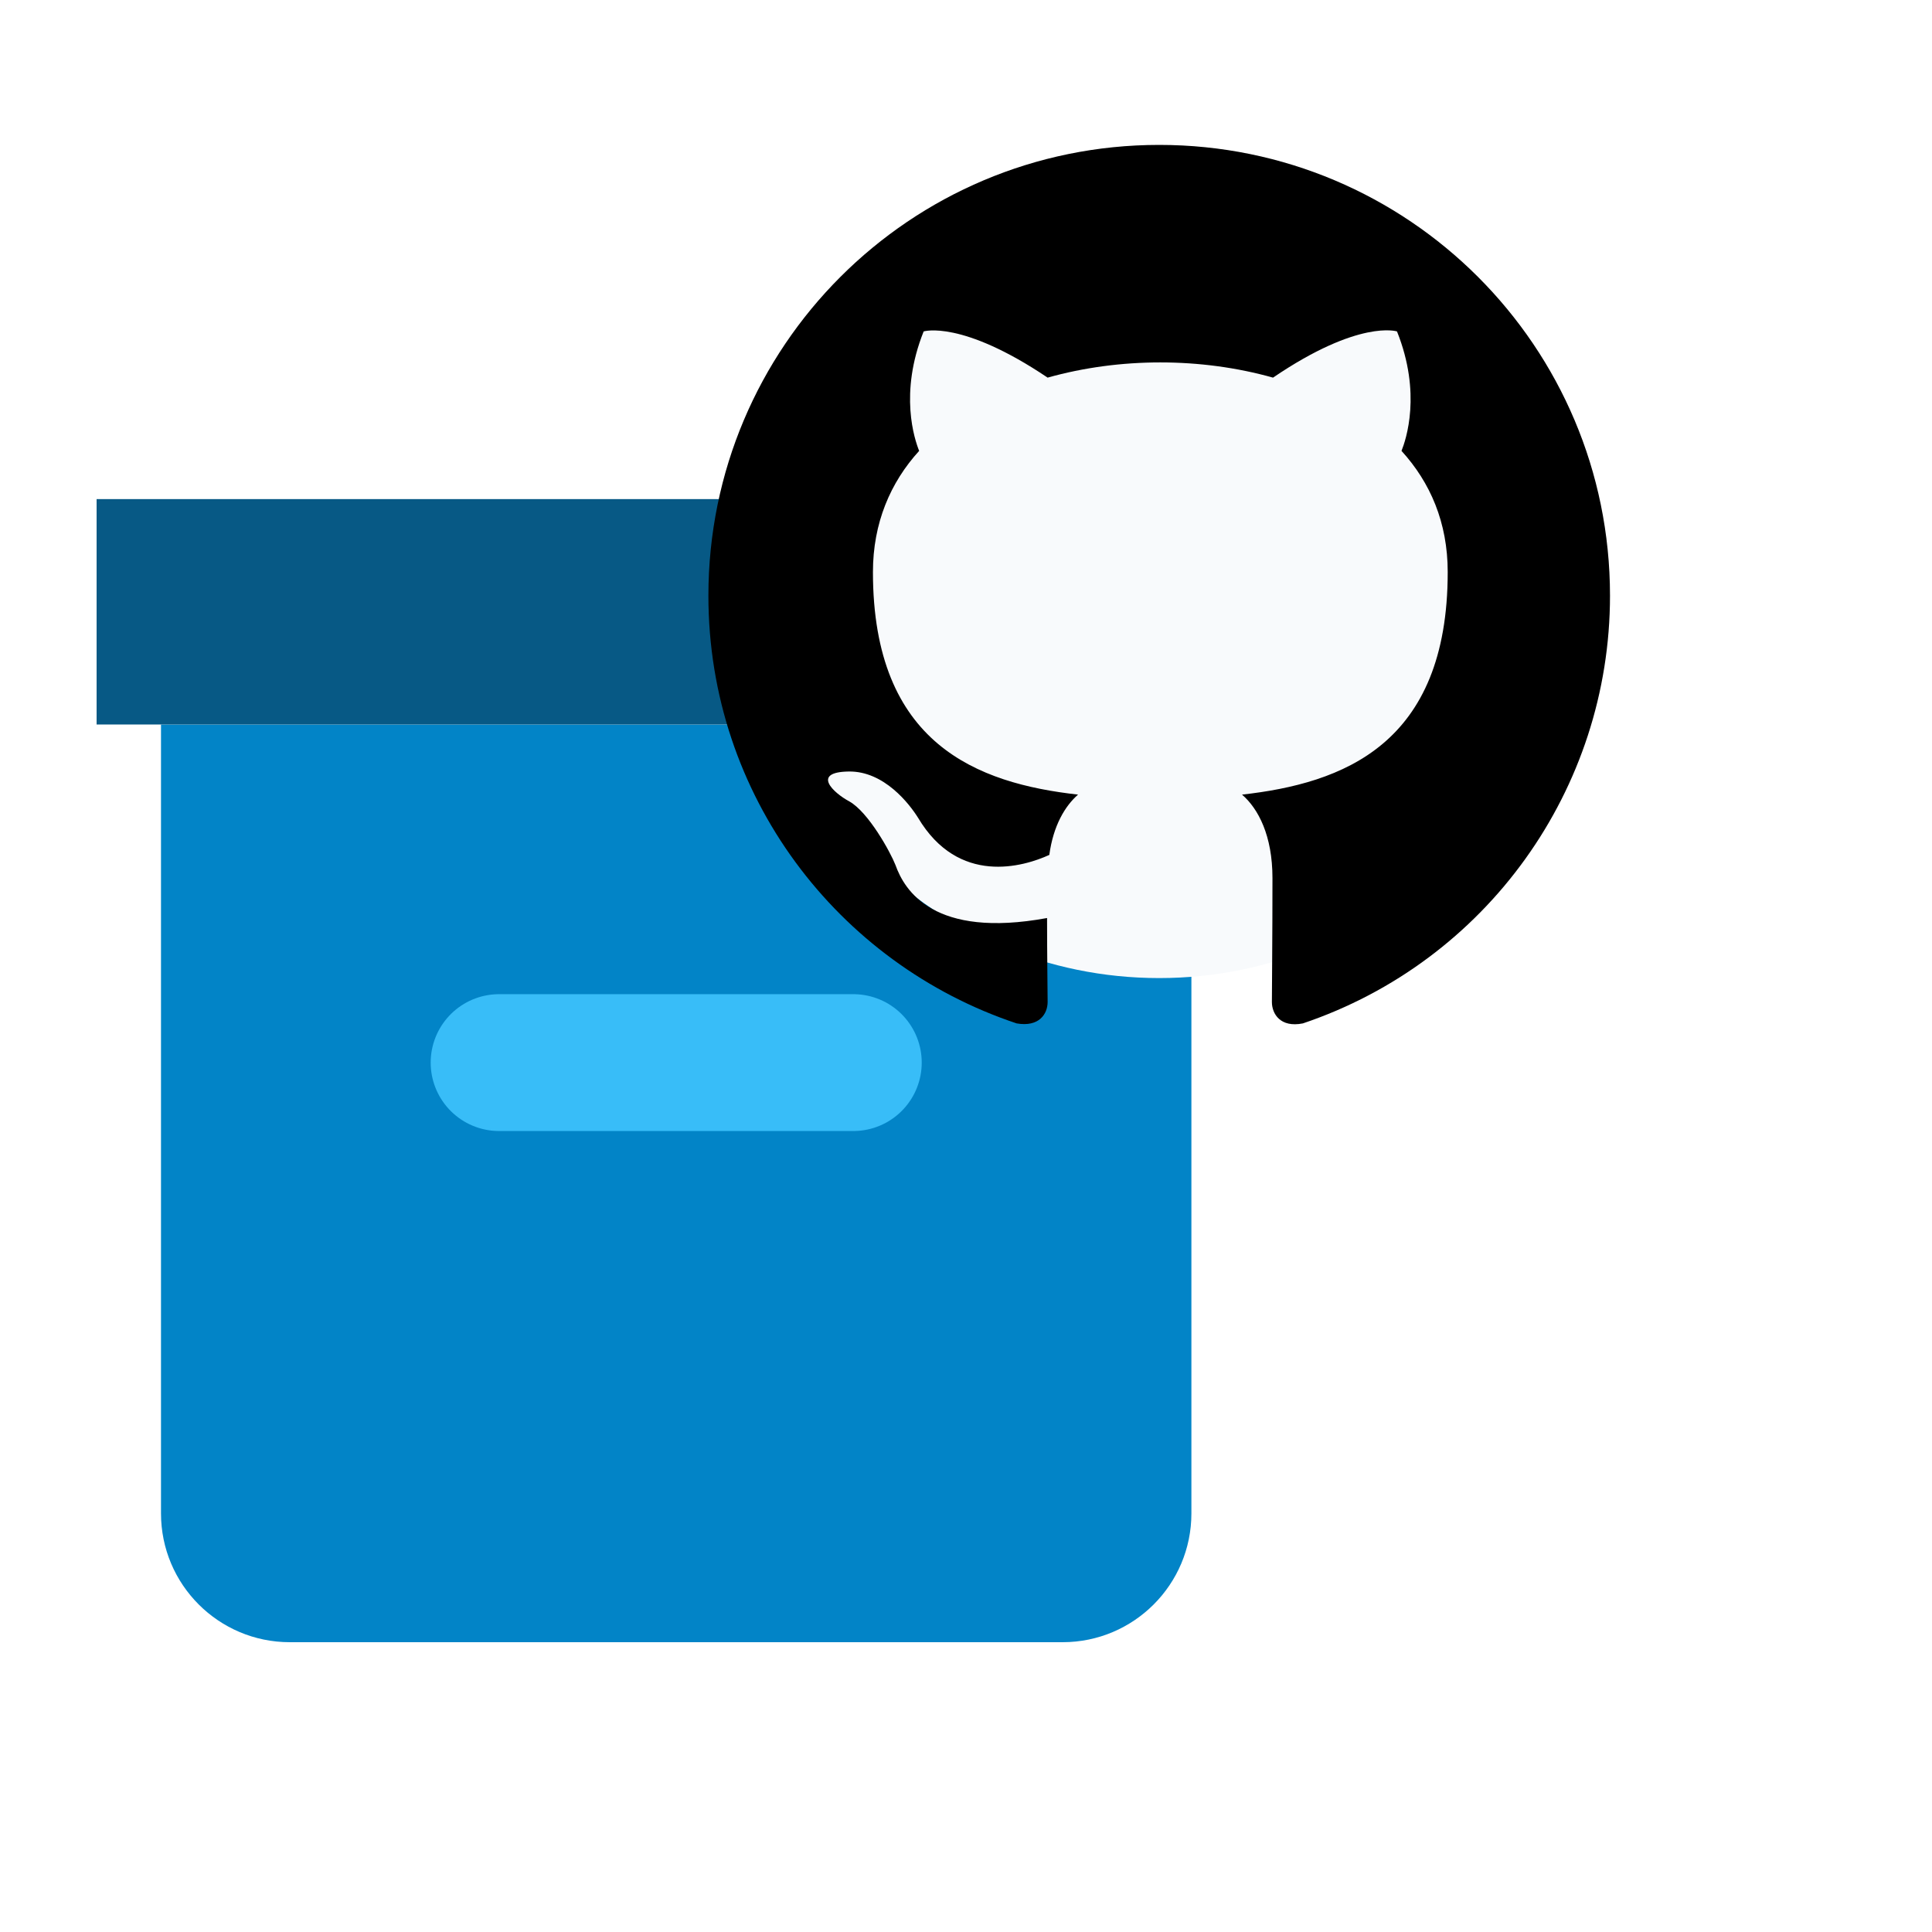
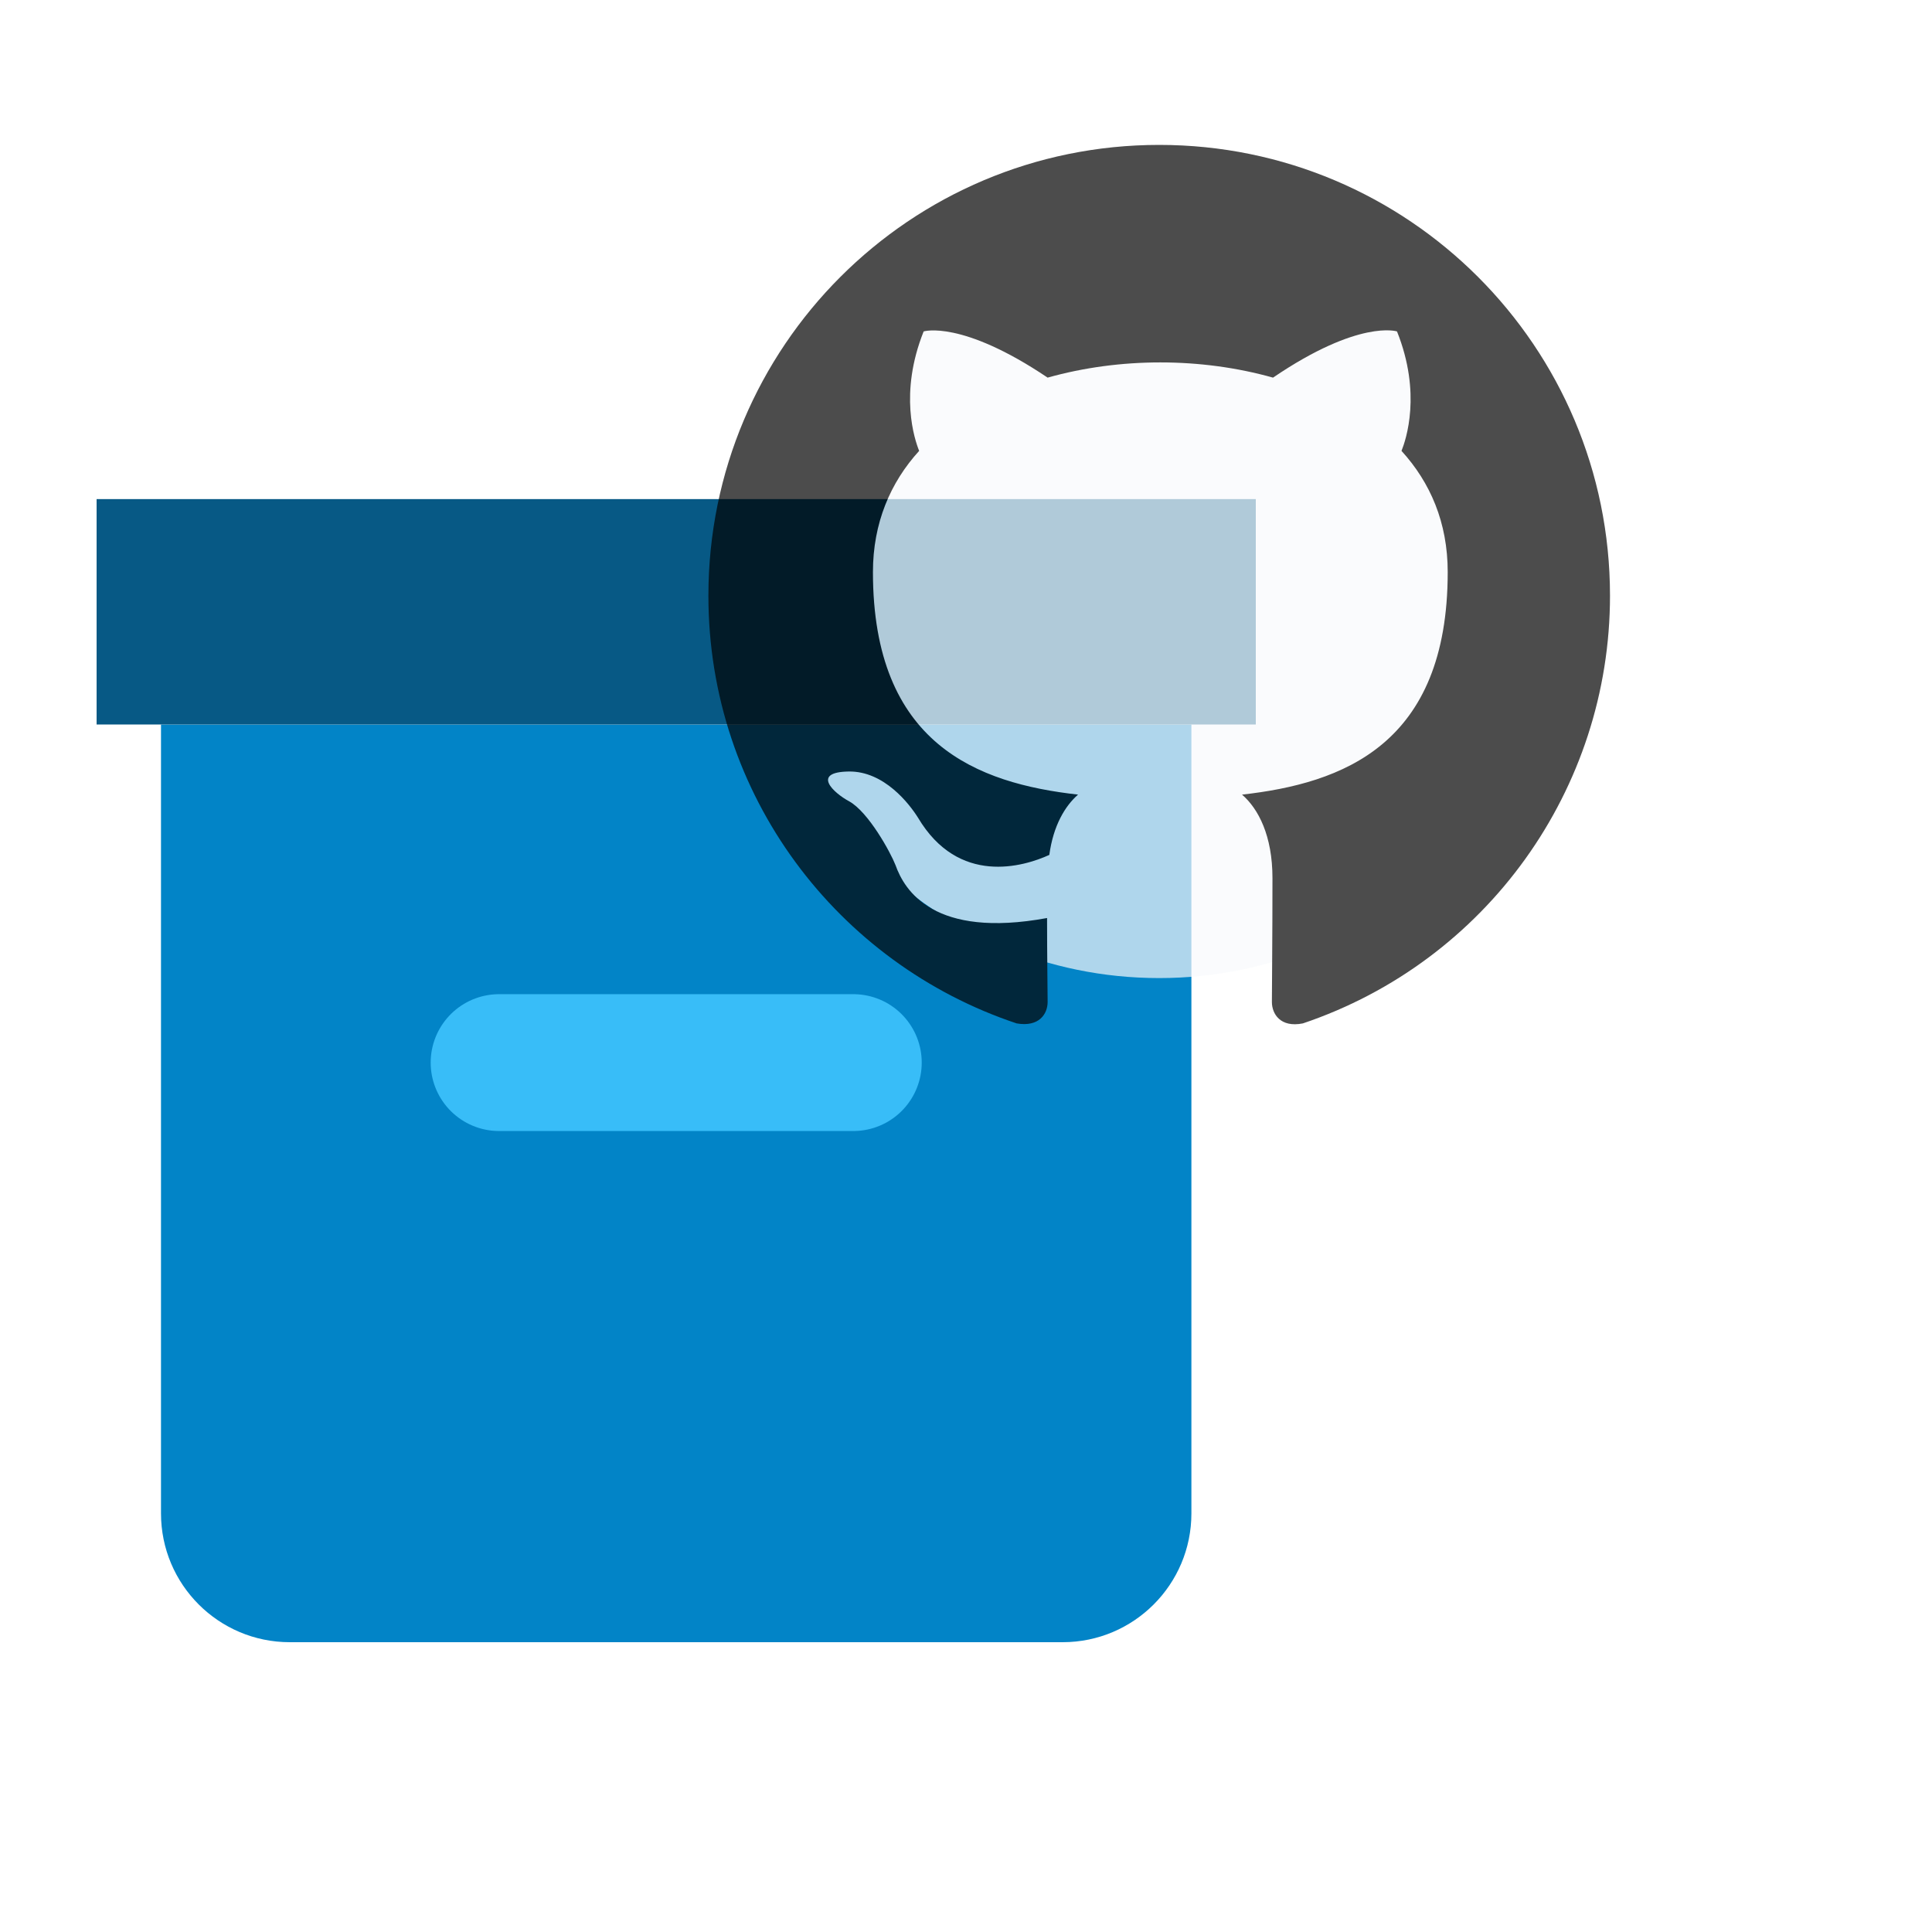
<svg xmlns="http://www.w3.org/2000/svg" viewBox="0 0 24 24" width="24" height="24">
  <g transform="translate(1.2 6.2)">
    <g transform="translate(-1.8 -2.6)">
      <path d="M2.6 5.4h12.8v9.8a1.6 1.6 0 0 1-1.6 1.6H4.2a1.6 1.6 0 0 1-1.6-1.6Z" fill="#0284c7" />
      <path d="M1.8 2.6h14.4v2.8H1.8Z" fill="#075985" />
      <path d="M6.8 9.6h4.4" stroke="#38bdf8" stroke-width="1.7" stroke-linecap="round" />
    </g>
  </g>
  <g transform="translate(8.8 1.8)">
-     <circle cx="5.6" cy="5.3" r="5.05" fill="#f8fafc" />
-     <path d="M8 0C3.58 0 0 3.58 0 8c0 3.54 2.29 6.53 5.47 7.59.4.07.55-.17.55-.38 0-.19-.01-.82-.01-1.49-2.01.37-2.53-.49-2.69-.94-.09-.23-.48-.94-.82-1.13-.28-.15-.68-.52-.01-.53.63-.01 1.08.58 1.23.82.72 1.21 1.87.87 2.33.66.07-.52.28-.87.51-1.07-1.78-.2-3.64-.89-3.64-3.95 0-.87.31-1.59.82-2.15-.08-.2-.36-1.02.08-2.12 0 0 .67-.21 2.2.82.64-.18 1.32-.27 2-.27s1.36.09 2 .27c1.53-1.04 2.2-.82 2.2-.82.44 1.1.16 1.92.08 2.12.51.56.82 1.27.82 2.15 0 3.07-1.87 3.75-3.65 3.95.29.25.54.73.54 1.48 0 1.07-.01 1.93-.01 2.2 0 .21.15.46.55.38A8.01 8.01 0 0 0 16 8c0-4.42-3.58-8-8-8" transform="scale(0.7)" fill="#000" />
+     <g opacity="0.7">
+       <circle cx="5.6" cy="5.3" r="5.05" fill="#f8fafc" />
+       <path d="M8 0C3.58 0 0 3.58 0 8c0 3.54 2.29 6.53 5.47 7.59.4.07.55-.17.55-.38 0-.19-.01-.82-.01-1.49-2.01.37-2.53-.49-2.69-.94-.09-.23-.48-.94-.82-1.13-.28-.15-.68-.52-.01-.53.63-.01 1.08.58 1.23.82.72 1.21 1.87.87 2.33.66.07-.52.28-.87.51-1.07-1.78-.2-3.64-.89-3.64-3.95 0-.87.31-1.59.82-2.15-.08-.2-.36-1.02.08-2.12 0 0 .67-.21 2.2.82.64-.18 1.32-.27 2-.27s1.36.09 2 .27c1.53-1.04 2.2-.82 2.2-.82.44 1.1.16 1.92.08 2.12.51.56.82 1.27.82 2.15 0 3.07-1.87 3.75-3.65 3.95.29.25.54.73.54 1.48 0 1.07-.01 1.93-.01 2.2 0 .21.15.46.55.38A8.01 8.01 0 0 0 16 8c0-4.42-3.58-8-8-8" transform="scale(0.7)" fill="#000" />
+     </g>
  </g>
</svg>
